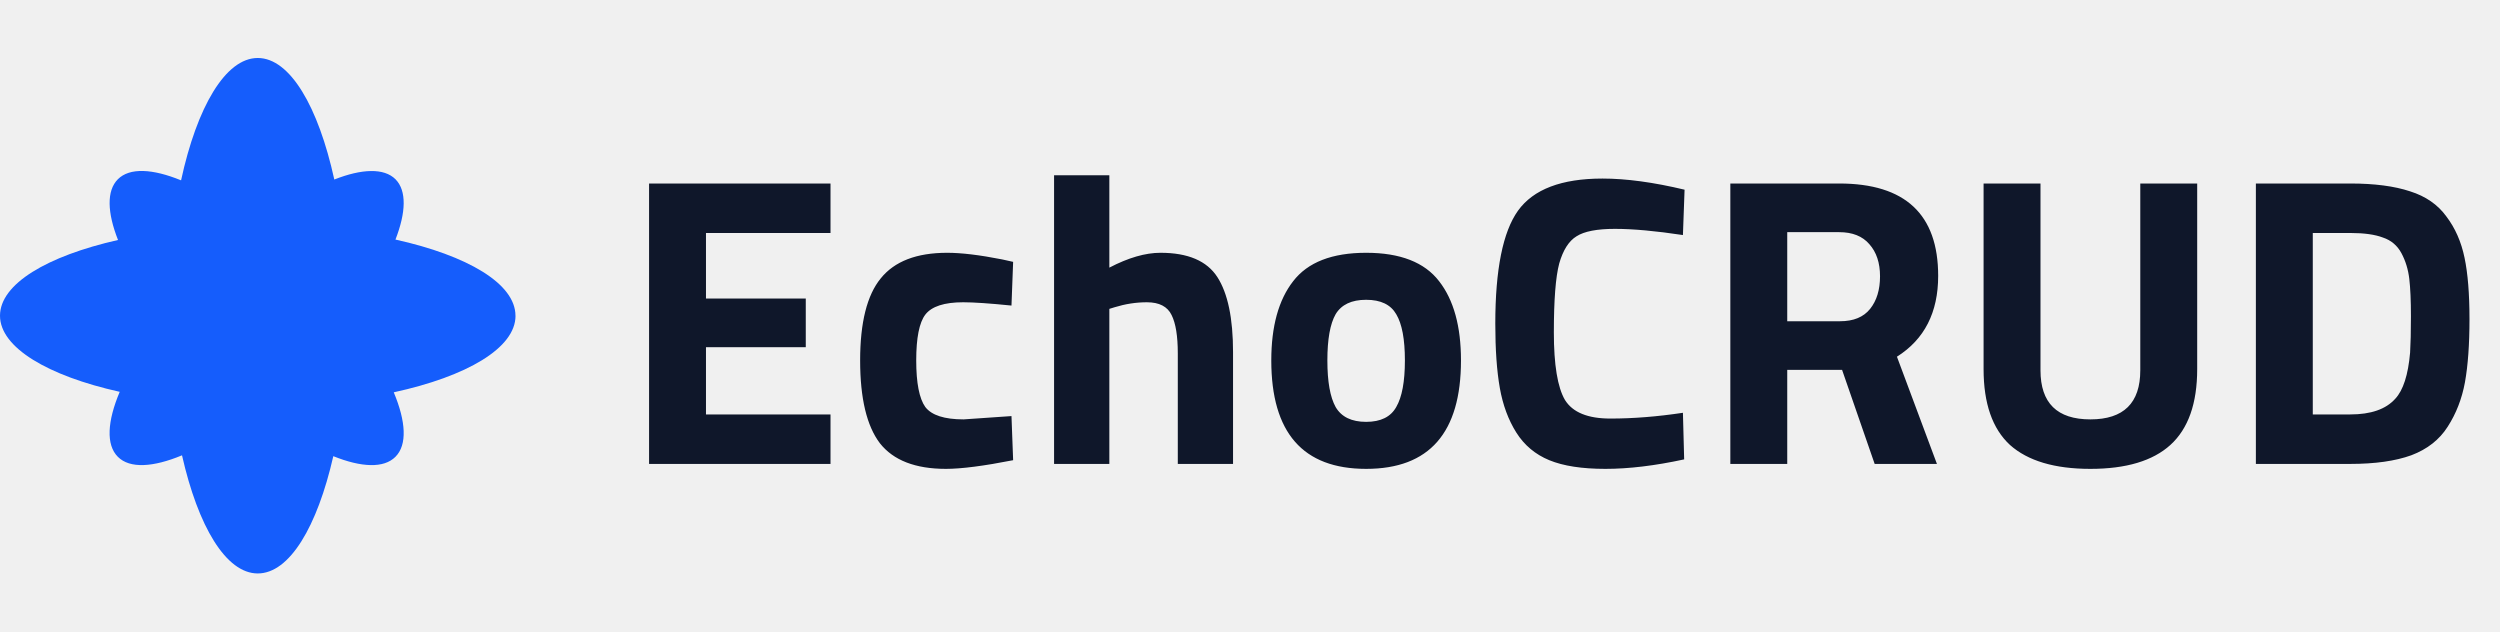
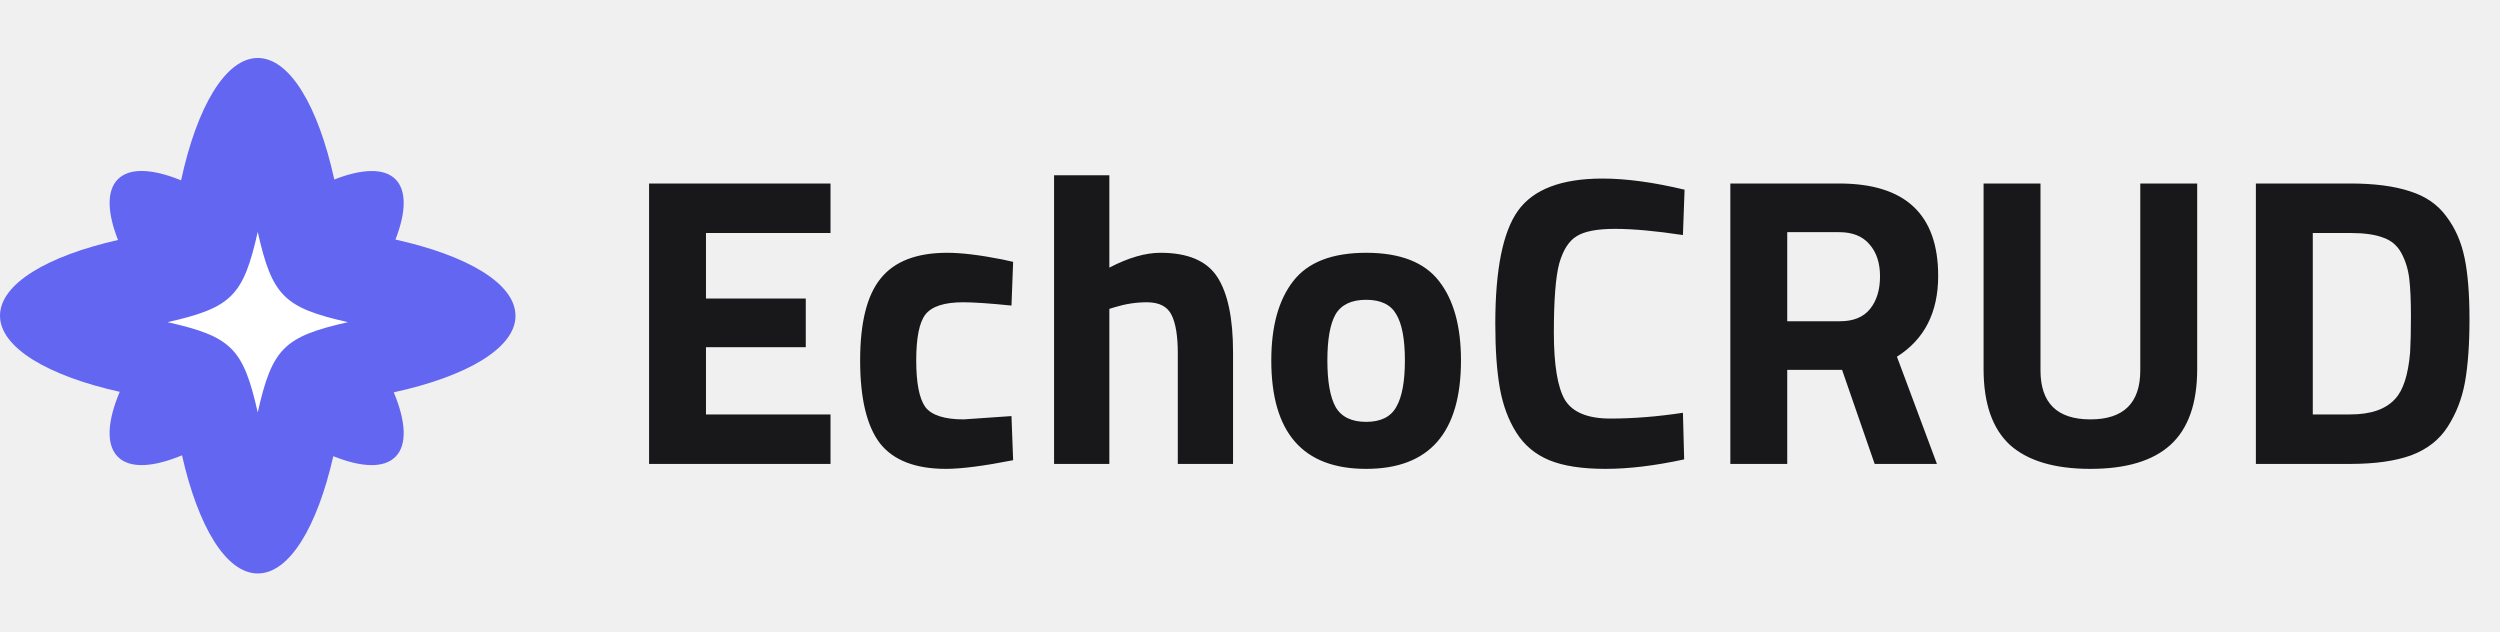
<svg xmlns="http://www.w3.org/2000/svg" width="194" height="49" viewBox="0 0 194 49" fill="none">
  <g clip-path="url(#clip0_1_7)">
-     <path d="M40 24.5C40 22.013 36.282 19.83 30.688 18.59C31.507 16.485 31.57 14.797 30.688 13.909C29.803 13.025 28.076 13.088 25.942 13.931C24.7 8.271 22.503 4.5 20.002 4.5C17.5 4.5 15.285 8.297 14.051 13.994C11.839 13.091 10.065 12.992 9.147 13.909C8.258 14.801 8.324 16.503 9.158 18.623C3.648 19.87 0 22.035 0 24.5C0 26.965 3.706 29.163 9.29 30.406C8.331 32.681 8.21 34.515 9.147 35.45C10.073 36.378 11.88 36.264 14.124 35.333C15.37 40.846 17.537 44.5 20.002 44.5C22.467 44.5 24.616 40.876 25.865 35.399C28.036 36.272 29.78 36.356 30.684 35.45C31.617 34.518 31.5 32.699 30.556 30.443C36.224 29.21 40.004 27.009 40.004 24.504L40 24.5Z" fill="#155DFC" />
+     <path d="M40 24.5C40 22.013 36.282 19.83 30.688 18.59C31.507 16.485 31.57 14.797 30.688 13.909C29.803 13.025 28.076 13.088 25.942 13.931C24.7 8.271 22.503 4.5 20.002 4.5C17.5 4.5 15.285 8.297 14.051 13.994C11.839 13.091 10.065 12.992 9.147 13.909C8.258 14.801 8.324 16.503 9.158 18.623C3.648 19.87 0 22.035 0 24.5C0 26.965 3.706 29.163 9.29 30.406C8.331 32.681 8.21 34.515 9.147 35.45C10.073 36.378 11.88 36.264 14.124 35.333C15.37 40.846 17.537 44.5 20.002 44.5C22.467 44.5 24.616 40.876 25.865 35.399C28.036 36.272 29.78 36.356 30.684 35.45C31.617 34.518 31.5 32.699 30.556 30.443C36.224 29.21 40.004 27.009 40.004 24.504L40 24.5Z" fill="#6366F1" />
+     <path d="M27 25C22.032 26.124 21.121 27.032 20 32C18.876 27.032 17.968 26.121 13 25C17.968 23.876 18.879 22.968 20 18C21.124 22.968 22.032 23.879 27 25Z" fill="white" />
  </g>
-   <path d="M50.368 36V14.24H64.448V18.08H54.784V23.168H62.528V26.944H54.784V32.16H64.448V36H50.368ZM73.499 19.616C74.609 19.616 76.027 19.787 77.755 20.128L78.619 20.32L78.491 23.712C76.806 23.541 75.558 23.456 74.747 23.456C73.275 23.456 72.294 23.776 71.803 24.416C71.334 25.035 71.099 26.219 71.099 27.968C71.099 29.717 71.334 30.923 71.803 31.584C72.294 32.224 73.286 32.544 74.779 32.544L78.491 32.288L78.619 35.712C76.337 36.16 74.598 36.384 73.403 36.384C71.035 36.384 69.329 35.723 68.283 34.4C67.259 33.056 66.747 30.912 66.747 27.968C66.747 25.024 67.281 22.901 68.347 21.6C69.414 20.277 71.131 19.616 73.499 19.616ZM86.085 36H81.796V13.6H86.085V20.768C87.556 20 88.879 19.616 90.052 19.616C92.186 19.616 93.658 20.245 94.469 21.504C95.279 22.763 95.684 24.704 95.684 27.328V36H91.397V27.424C91.397 26.08 91.237 25.088 90.916 24.448C90.597 23.787 89.957 23.456 88.996 23.456C88.165 23.456 87.332 23.584 86.501 23.84L86.085 23.968V36ZM100.348 21.824C101.479 20.352 103.367 19.616 106.012 19.616C108.657 19.616 110.545 20.352 111.676 21.824C112.807 23.275 113.372 25.323 113.372 27.968C113.372 33.579 110.919 36.384 106.012 36.384C101.105 36.384 98.652 33.579 98.652 27.968C98.652 25.323 99.217 23.275 100.348 21.824ZM103.644 31.584C104.092 32.352 104.881 32.736 106.012 32.736C107.143 32.736 107.921 32.352 108.348 31.584C108.796 30.816 109.02 29.611 109.02 27.968C109.02 26.325 108.796 25.131 108.348 24.384C107.921 23.637 107.143 23.264 106.012 23.264C104.881 23.264 104.092 23.637 103.644 24.384C103.217 25.131 103.004 26.325 103.004 27.968C103.004 29.611 103.217 30.816 103.644 31.584ZM130.691 35.648C128.43 36.139 126.393 36.384 124.579 36.384C122.766 36.384 121.315 36.16 120.227 35.712C119.139 35.264 118.286 34.549 117.667 33.568C117.049 32.587 116.622 31.435 116.387 30.112C116.153 28.789 116.035 27.125 116.035 25.12C116.035 20.917 116.622 17.995 117.795 16.352C118.99 14.688 121.177 13.856 124.355 13.856C126.19 13.856 128.313 14.144 130.723 14.72L130.595 18.24C128.483 17.92 126.723 17.76 125.315 17.76C123.929 17.76 122.937 17.952 122.339 18.336C121.742 18.699 121.294 19.403 120.995 20.448C120.718 21.493 120.579 23.275 120.579 25.792C120.579 28.309 120.867 30.059 121.443 31.04C122.041 32 123.214 32.48 124.963 32.48C126.734 32.48 128.611 32.331 130.595 32.032L130.691 35.648ZM138.69 28.704V36H134.274V14.24H142.722C147.842 14.24 150.402 16.629 150.402 21.408C150.402 24.245 149.336 26.336 147.202 27.68L150.306 36H145.474L142.946 28.704H138.69ZM142.786 24.928C143.832 24.928 144.61 24.608 145.122 23.968C145.634 23.328 145.89 22.485 145.89 21.44C145.89 20.395 145.613 19.563 145.058 18.944C144.525 18.325 143.746 18.016 142.722 18.016H138.69V24.928H142.786ZM158.342 28.736C158.342 31.275 159.633 32.544 162.214 32.544C164.795 32.544 166.086 31.275 166.086 28.736V14.24H170.502V28.64C170.502 31.307 169.809 33.269 168.422 34.528C167.057 35.765 164.987 36.384 162.214 36.384C159.441 36.384 157.361 35.765 155.974 34.528C154.609 33.269 153.926 31.307 153.926 28.64V14.24H158.342V28.736ZM182.384 36H175.056V14.24H182.384C184.261 14.24 185.808 14.443 187.024 14.848C188.24 15.232 189.178 15.883 189.84 16.8C190.522 17.696 190.992 18.763 191.248 20C191.504 21.216 191.632 22.805 191.632 24.768C191.632 26.731 191.514 28.363 191.28 29.664C191.045 30.944 190.597 32.096 189.936 33.12C189.296 34.123 188.357 34.859 187.12 35.328C185.882 35.776 184.304 36 182.384 36ZM187.024 27.36C187.066 26.677 187.088 25.739 187.088 24.544C187.088 23.328 187.045 22.357 186.96 21.632C186.874 20.907 186.672 20.245 186.352 19.648C186.032 19.051 185.552 18.645 184.912 18.432C184.293 18.197 183.45 18.08 182.384 18.08H179.472V32.16H182.384C183.984 32.16 185.146 31.755 185.872 30.944C186.49 30.283 186.874 29.088 187.024 27.36Z" fill="#0F172A" />
+   <path d="M50.368 36V14.24H64.448V18.08H54.784V23.168H62.528V26.944H54.784V32.16H64.448V36H50.368ZM73.499 19.616C74.609 19.616 76.027 19.787 77.755 20.128L78.619 20.32L78.491 23.712C76.806 23.541 75.558 23.456 74.747 23.456C73.275 23.456 72.294 23.776 71.803 24.416C71.334 25.035 71.099 26.219 71.099 27.968C71.099 29.717 71.334 30.923 71.803 31.584C72.294 32.224 73.286 32.544 74.779 32.544L78.491 32.288L78.619 35.712C76.337 36.16 74.598 36.384 73.403 36.384C71.035 36.384 69.329 35.723 68.283 34.4C67.259 33.056 66.747 30.912 66.747 27.968C66.747 25.024 67.281 22.901 68.347 21.6C69.414 20.277 71.131 19.616 73.499 19.616ZM86.085 36H81.796V13.6H86.085V20.768C87.556 20 88.879 19.616 90.052 19.616C92.186 19.616 93.658 20.245 94.469 21.504C95.279 22.763 95.684 24.704 95.684 27.328V36H91.397V27.424C91.397 26.08 91.237 25.088 90.916 24.448C90.597 23.787 89.957 23.456 88.996 23.456C88.165 23.456 87.332 23.584 86.501 23.84L86.085 23.968V36ZM100.348 21.824C101.479 20.352 103.367 19.616 106.012 19.616C108.657 19.616 110.545 20.352 111.676 21.824C112.807 23.275 113.372 25.323 113.372 27.968C113.372 33.579 110.919 36.384 106.012 36.384C101.105 36.384 98.652 33.579 98.652 27.968C98.652 25.323 99.217 23.275 100.348 21.824ZM103.644 31.584C104.092 32.352 104.881 32.736 106.012 32.736C107.143 32.736 107.921 32.352 108.348 31.584C108.796 30.816 109.02 29.611 109.02 27.968C109.02 26.325 108.796 25.131 108.348 24.384C107.921 23.637 107.143 23.264 106.012 23.264C104.881 23.264 104.092 23.637 103.644 24.384C103.217 25.131 103.004 26.325 103.004 27.968C103.004 29.611 103.217 30.816 103.644 31.584ZM130.691 35.648C128.43 36.139 126.393 36.384 124.579 36.384C122.766 36.384 121.315 36.16 120.227 35.712C119.139 35.264 118.286 34.549 117.667 33.568C117.049 32.587 116.622 31.435 116.387 30.112C116.153 28.789 116.035 27.125 116.035 25.12C116.035 20.917 116.622 17.995 117.795 16.352C118.99 14.688 121.177 13.856 124.355 13.856C126.19 13.856 128.313 14.144 130.723 14.72L130.595 18.24C128.483 17.92 126.723 17.76 125.315 17.76C123.929 17.76 122.937 17.952 122.339 18.336C121.742 18.699 121.294 19.403 120.995 20.448C120.718 21.493 120.579 23.275 120.579 25.792C120.579 28.309 120.867 30.059 121.443 31.04C122.041 32 123.214 32.48 124.963 32.48C126.734 32.48 128.611 32.331 130.595 32.032L130.691 35.648ZM138.69 28.704V36H134.274V14.24H142.722C147.842 14.24 150.402 16.629 150.402 21.408C150.402 24.245 149.336 26.336 147.202 27.68L150.306 36H145.474L142.946 28.704H138.69ZM142.786 24.928C143.832 24.928 144.61 24.608 145.122 23.968C145.634 23.328 145.89 22.485 145.89 21.44C145.89 20.395 145.613 19.563 145.058 18.944C144.525 18.325 143.746 18.016 142.722 18.016H138.69V24.928H142.786ZM158.342 28.736C158.342 31.275 159.633 32.544 162.214 32.544C164.795 32.544 166.086 31.275 166.086 28.736V14.24H170.502V28.64C170.502 31.307 169.809 33.269 168.422 34.528C167.057 35.765 164.987 36.384 162.214 36.384C159.441 36.384 157.361 35.765 155.974 34.528C154.609 33.269 153.926 31.307 153.926 28.64V14.24H158.342V28.736ZM182.384 36H175.056V14.24H182.384C184.261 14.24 185.808 14.443 187.024 14.848C188.24 15.232 189.178 15.883 189.84 16.8C190.522 17.696 190.992 18.763 191.248 20C191.504 21.216 191.632 22.805 191.632 24.768C191.632 26.731 191.514 28.363 191.28 29.664C191.045 30.944 190.597 32.096 189.936 33.12C189.296 34.123 188.357 34.859 187.12 35.328C185.882 35.776 184.304 36 182.384 36ZM187.024 27.36C187.066 26.677 187.088 25.739 187.088 24.544C187.088 23.328 187.045 22.357 186.96 21.632C186.874 20.907 186.672 20.245 186.352 19.648C186.032 19.051 185.552 18.645 184.912 18.432C184.293 18.197 183.45 18.08 182.384 18.08H179.472V32.16H182.384C183.984 32.16 185.146 31.755 185.872 30.944C186.49 30.283 186.874 29.088 187.024 27.36Z" fill="#18181B" />
  <defs>
    <clipPath id="clip0_1_7">
      <rect width="40" height="40" fill="white" transform="translate(0 4.5)" />
    </clipPath>
  </defs>
</svg>
